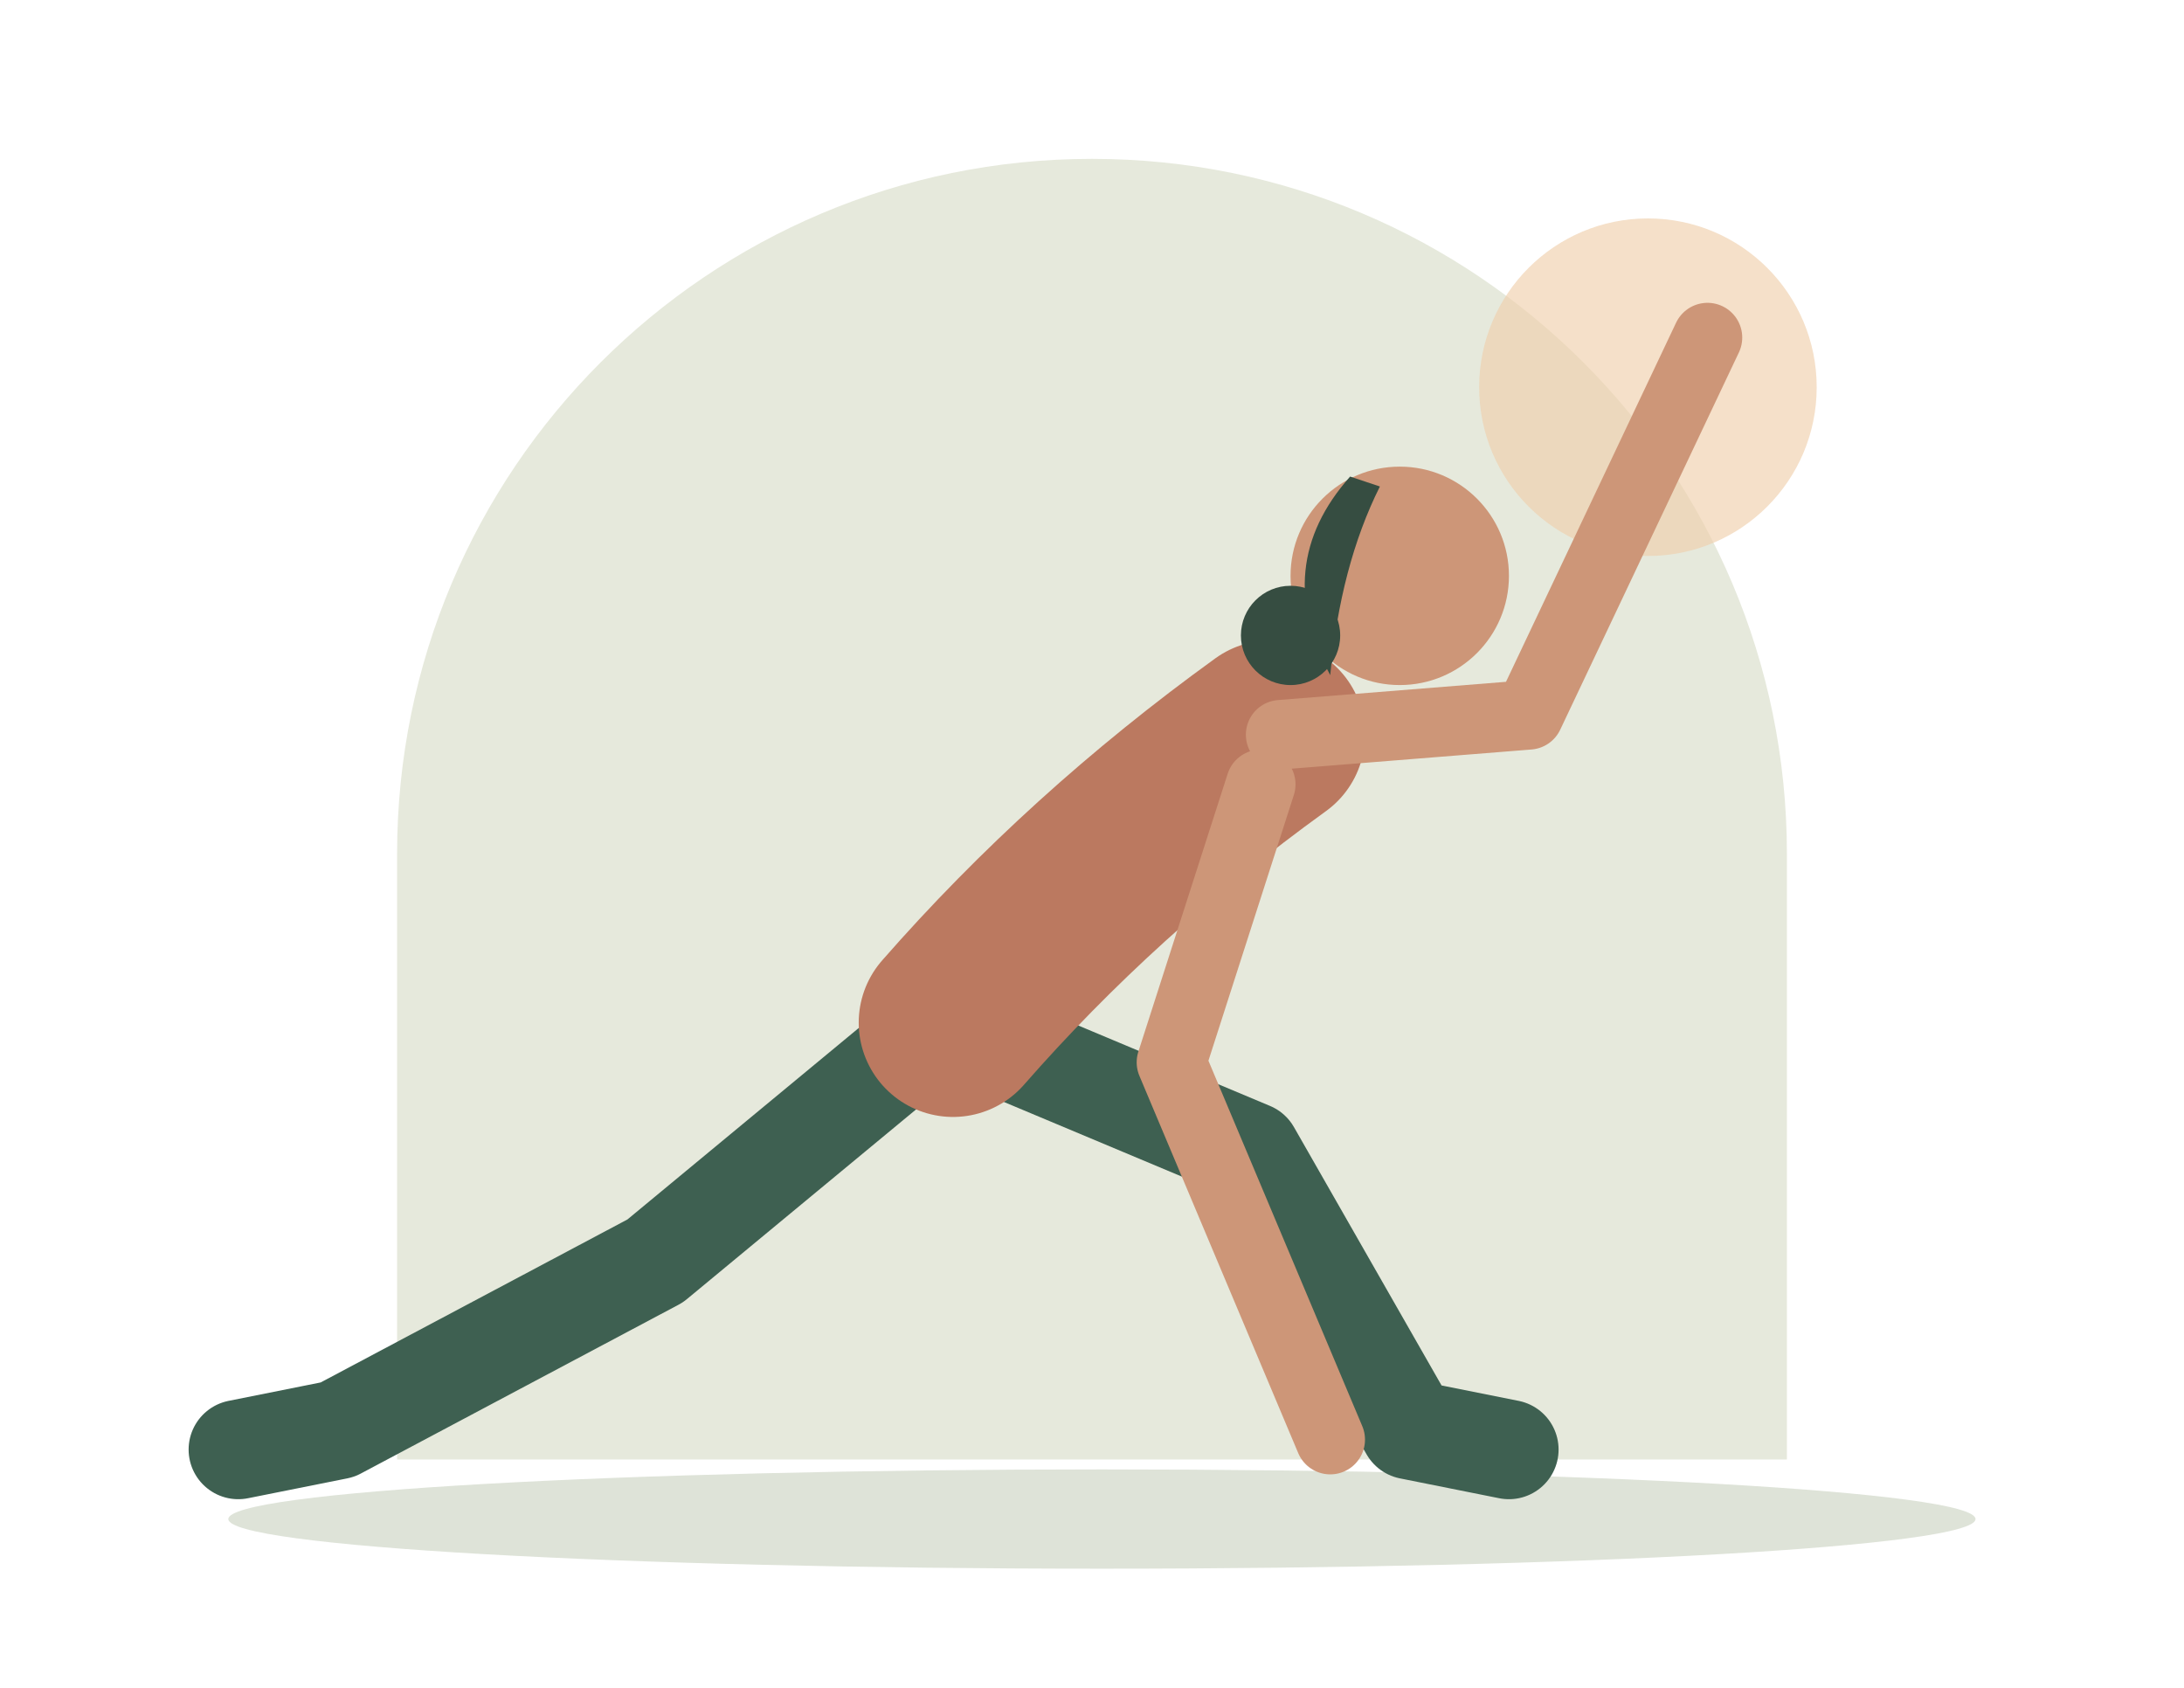
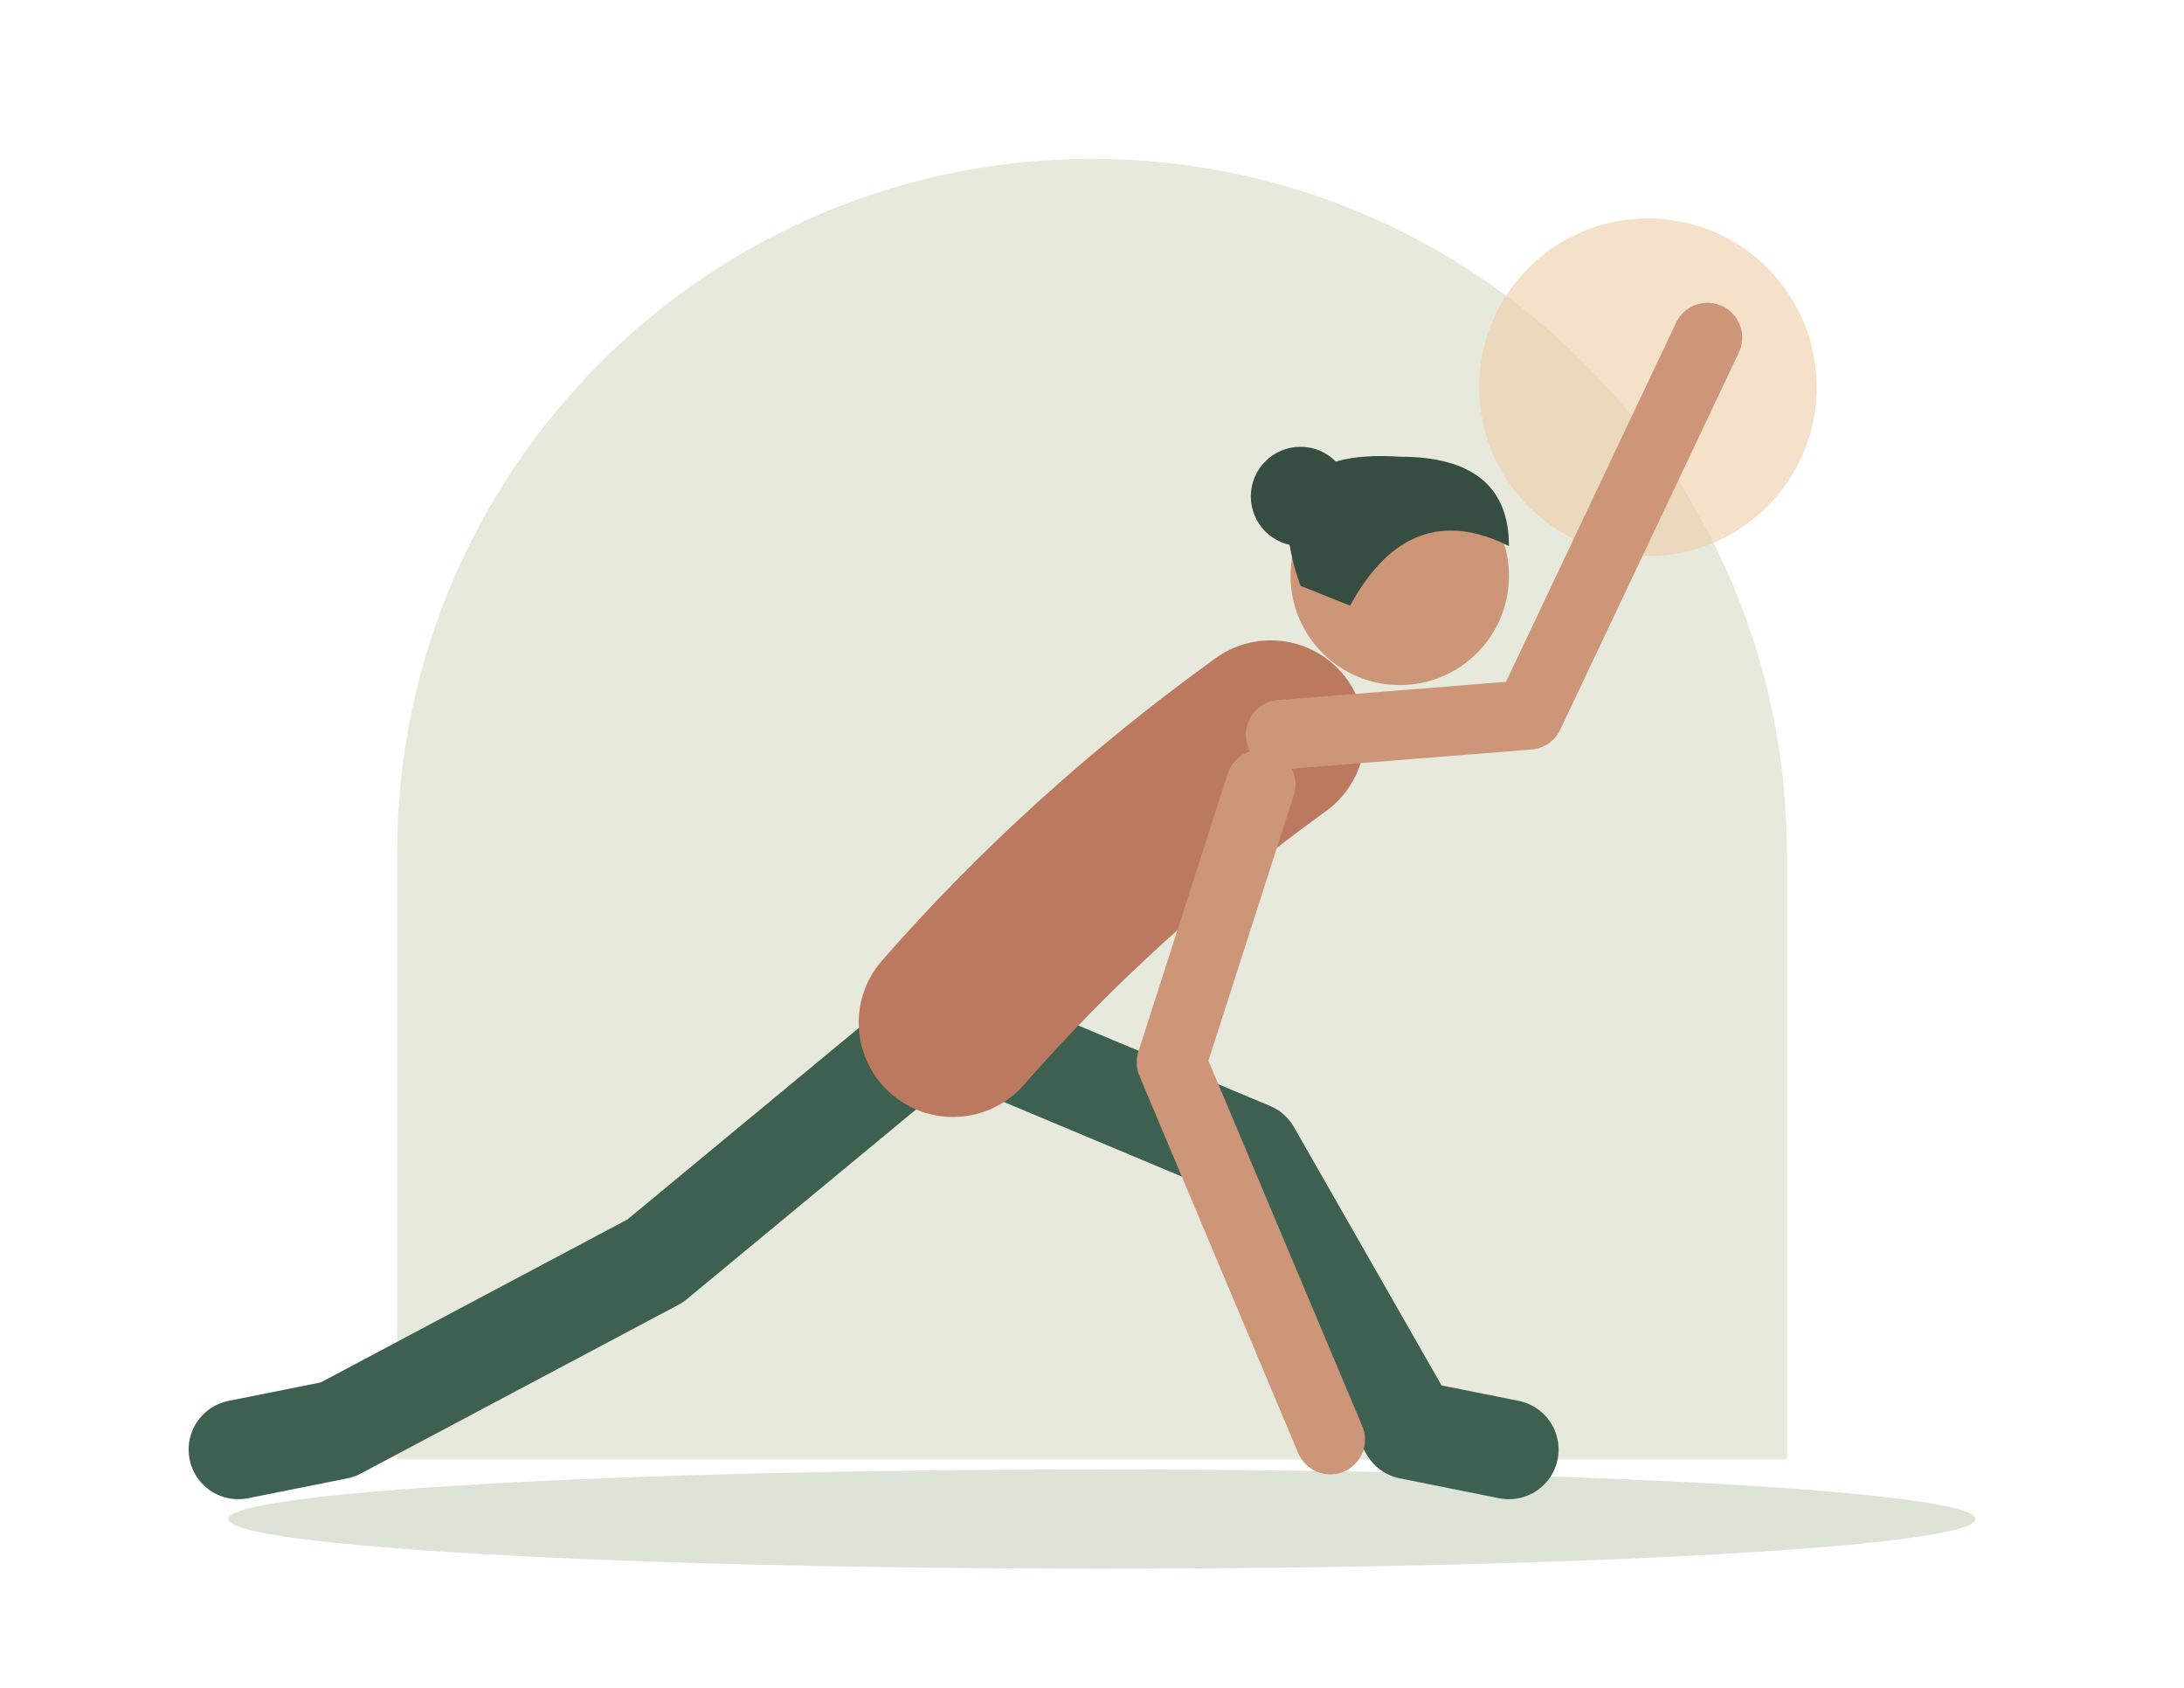
<svg xmlns="http://www.w3.org/2000/svg" width="440" height="340" viewBox="0 0 220 170">
  <path d="M40 147V86a70 70 0 0 1 140 0v61Z" fill="#e6e9dc" />
  <circle cx="166" cy="39" r="17" fill="#efcfac" opacity=".65" />
  <ellipse cx="111" cy="153" rx="88" ry="5" fill="#ccd4c3" opacity=".65" />
  <path d="M95 103 L126 116 L142 144 L152 146 M95 103 L66 127 L34 144 L24 146" stroke="#3e6051" stroke-width="10" fill="none" stroke-linecap="round" stroke-linejoin="round" />
  <path d="M128 74 Q110 87 96 103" stroke="#bb7960" stroke-width="19" fill="none" stroke-linecap="round" />
  <path d="M129 74 L154 72 L172 34 M127 79 L118 107 L134 145" stroke="#cd9678" stroke-width="7" fill="none" stroke-linecap="round" stroke-linejoin="round" />
  <circle cx="141" cy="58" r="11" fill="#cd9678" />
-   <path d="M136 48 Q128 57 134 68 Q135 57 139 49 Z" fill="#364d41" />
-   <circle cx="130" cy="64" r="5" fill="#364d41" />
+   <path d="M131 59 Q126 45 141 46 Q152 46 152 55 Q142 50 136 61Z" fill="#364d41" />
+   <circle cx="131" cy="50" r="5" fill="#364d41" />
</svg>
